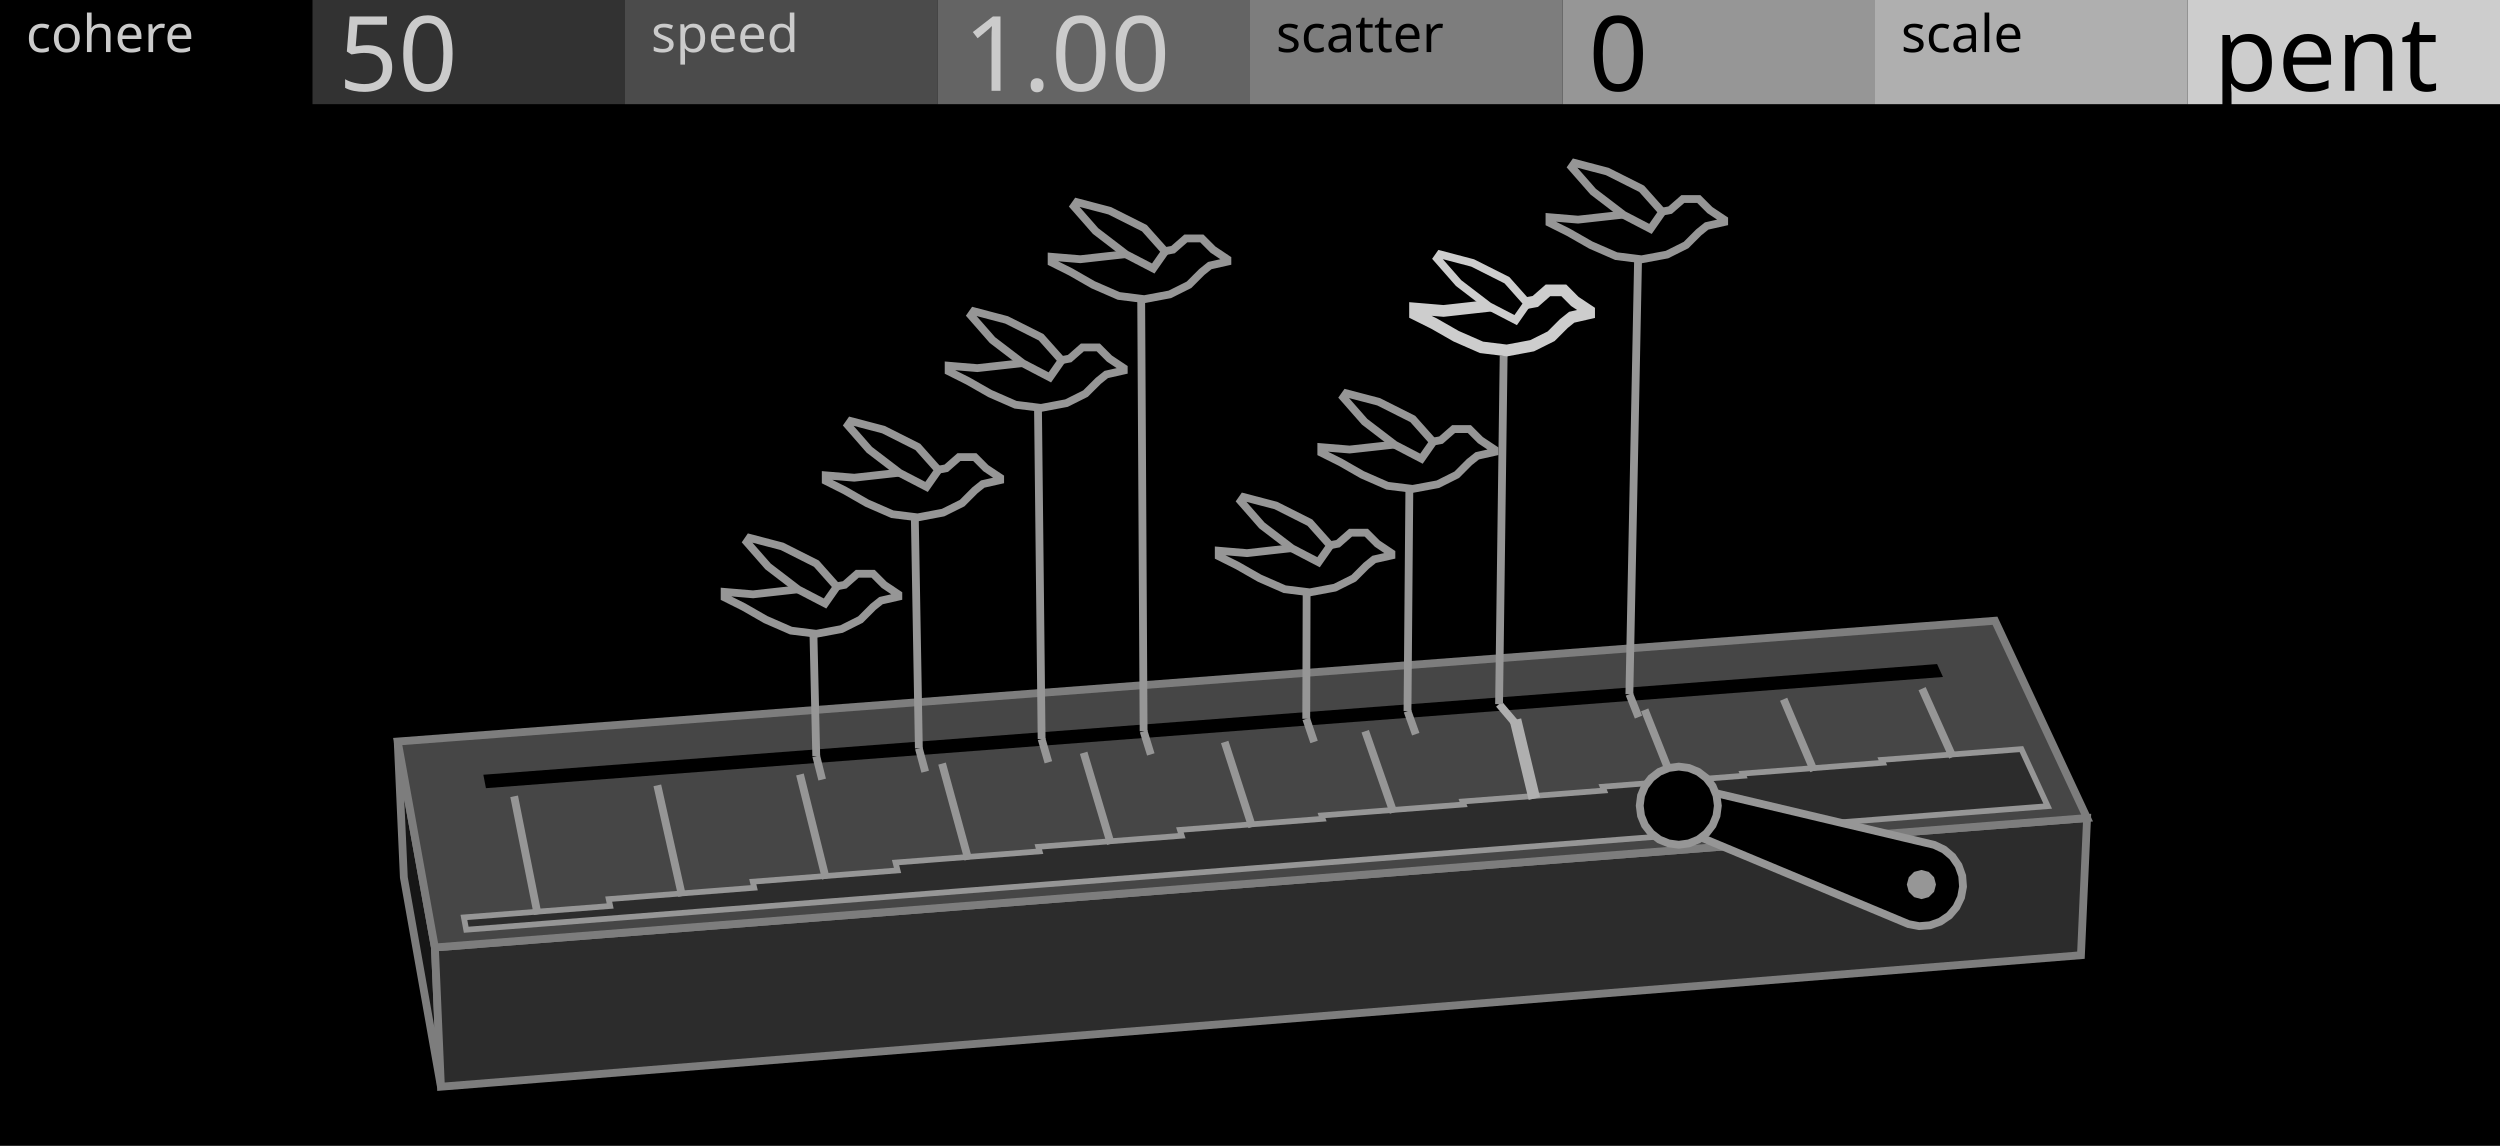
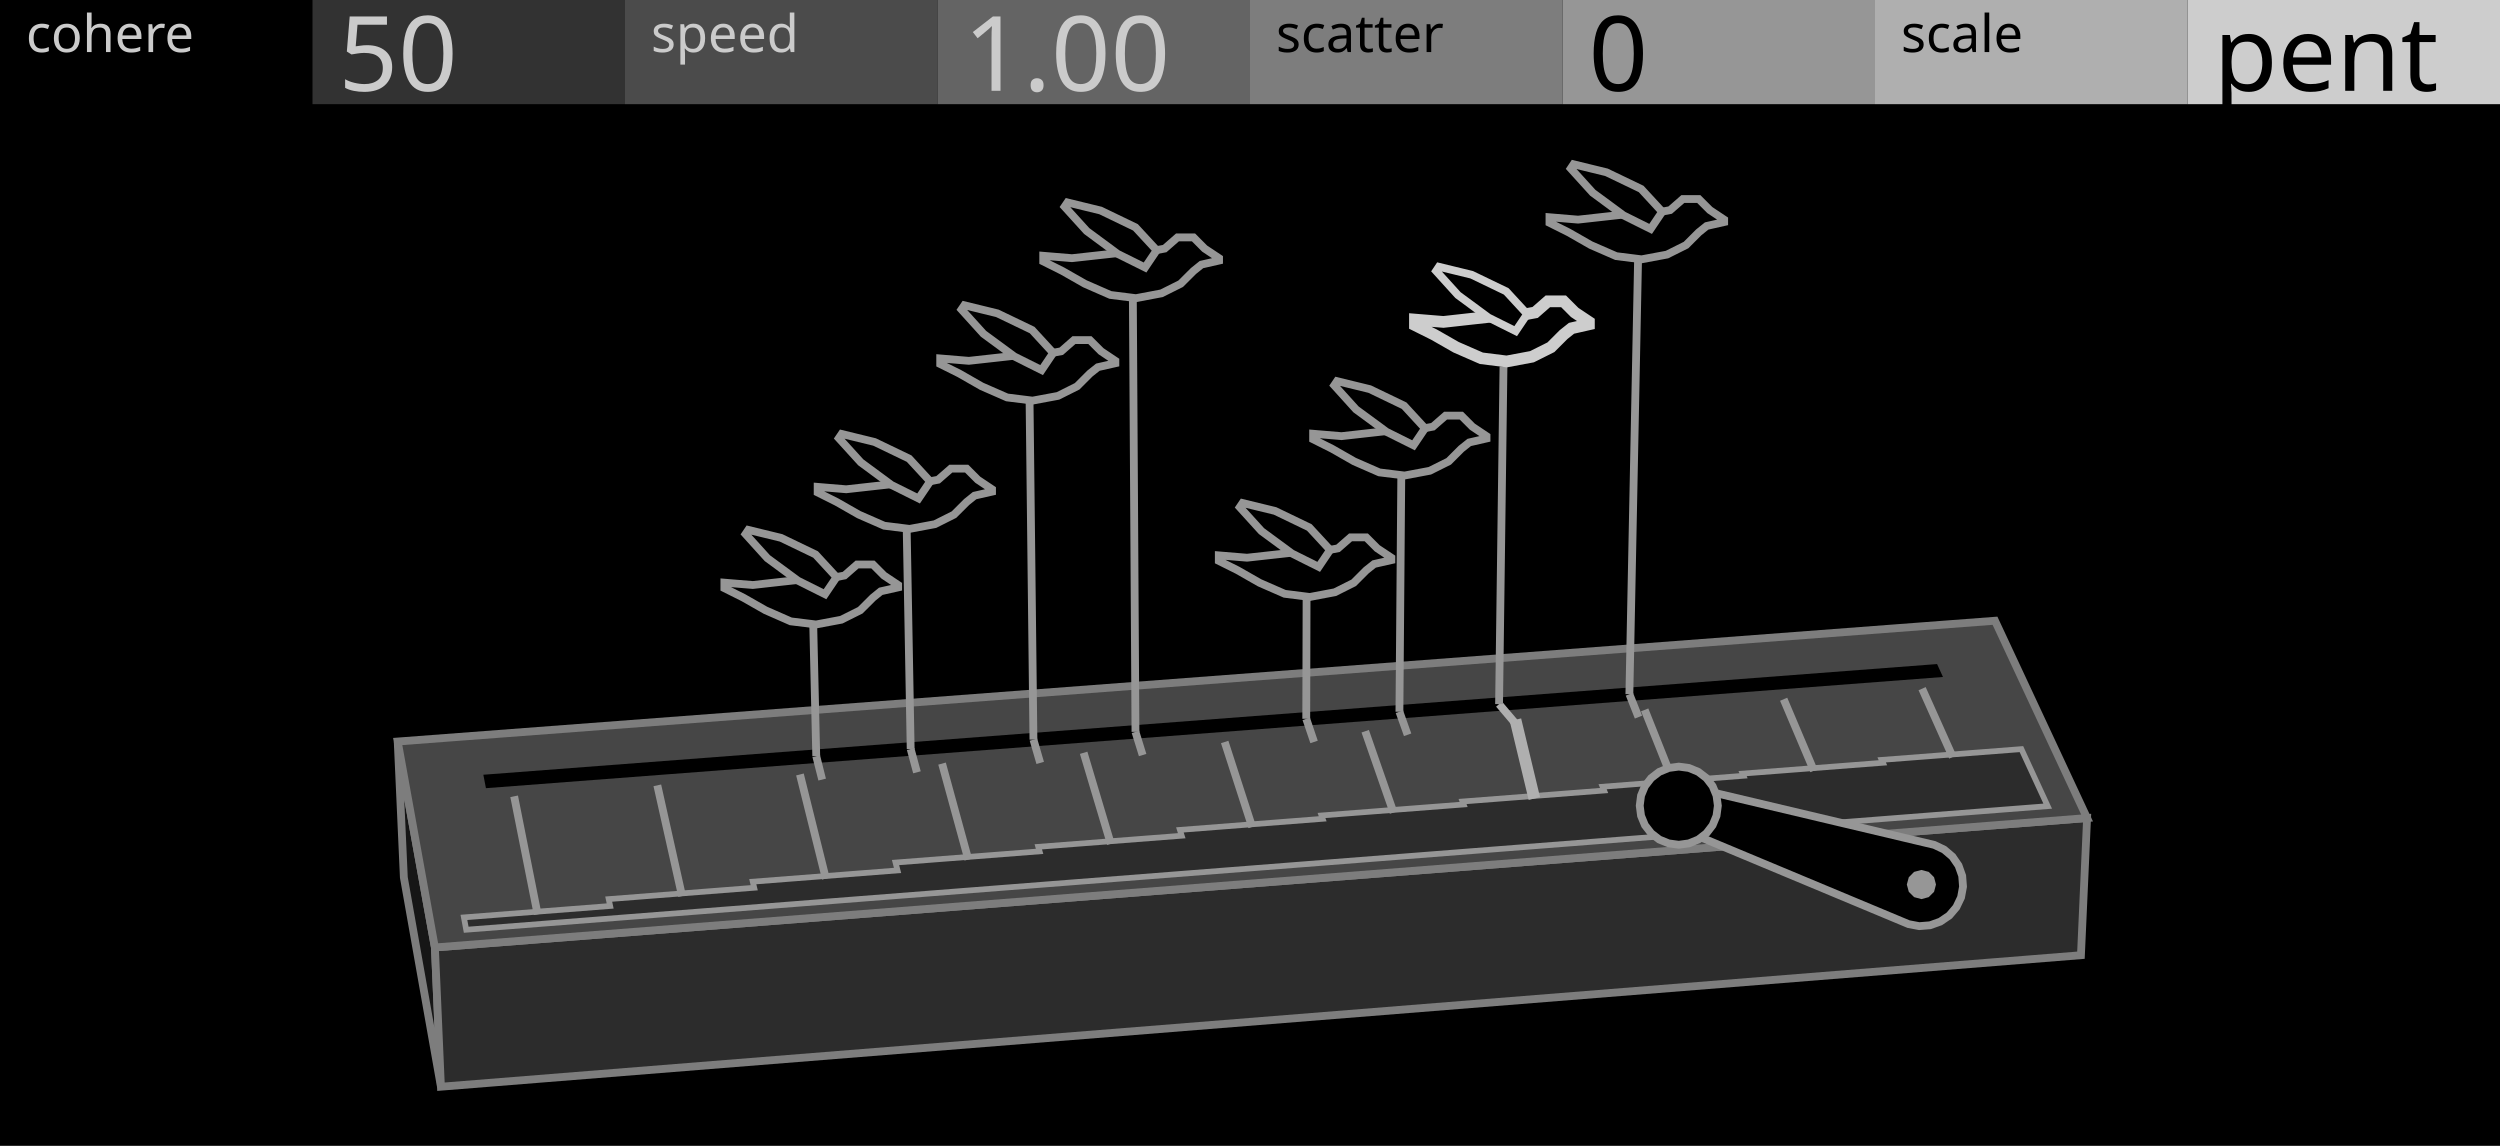
<svg xmlns="http://www.w3.org/2000/svg" width="480" height="220" viewBox="0 0 480 220">
  <g id="preview_canvas">
    <rect x="0" y="0" width="480" height="220" fill="#000000" stroke="none" />
  </g>
  <g id="preview_header">
    <rect x="0" y="0" width="60" height="20" fill="#000000" stroke="none" />
    <rect x="60" y="0" width="60" height="20" fill="#323232" stroke="none" />
    <rect x="120" y="0" width="60" height="20" fill="#4B4B4B" stroke="none" />
    <rect x="180" y="0" width="60" height="20" fill="#646464" stroke="none" />
    <rect x="240" y="0" width="60" height="20" fill="#7D7D7D" stroke="none" />
    <rect x="300" y="0" width="60" height="20" fill="#969696" stroke="none" />
    <rect x="360" y="0" width="60" height="20" fill="#AFAFAF" stroke="none" />
    <rect x="420" y="0" width="60" height="20" fill="#CDCDCD" stroke="none" />
    <text transform="matrix(1 0 0 1 5 10)" fill="#CBCBCB" stroke="none" font-family="UniversNextPro-Light" font-size="10px">cohere</text>
    <text transform="matrix(1 0 0 1 125 10)" fill="#CBCBCB" stroke="none" font-family="UniversNextPro-Light" font-size="10px">speed</text>
    <text transform="matrix(1 0 0 1 245 10)" fill="#000000" stroke="none" font-family="UniversNextPro-Light" font-size="10px">scatter</text>
    <text transform="matrix(1 0 0 1 365 10)" fill="#000000" stroke="none" font-family="UniversNextPro-Light" font-size="10px">scale</text>
    <text transform="matrix(1 0 0 1 65 17.44)" fill="#CBCBCB" stroke="none" font-family="UniversNextPro-Light" font-size="20px">50</text>
    <text transform="matrix(1 0 0 1 185 17.44)" fill="#CBCBCB" stroke="none" font-family="UniversNextPro-Light" font-size="20px">1.00</text>
    <text transform="matrix(1 0 0 1 305 17.44)" fill="#000000" stroke="none" font-family="UniversNextPro-Light" font-size="20px">0</text>
    <text transform="matrix(1 0 0 1 425 17.44)" fill="#000000" stroke="none" font-family="UniversNextPro-Light" font-size="20px">pent</text>
  </g>
  <path d="M 83.5 181.91 L 76.36 142.37 L 77.54 168.48 L 84.66 208.65 Z" fill="#161616" stroke="#7D7D7D" stroke-width="1.5" />
  <path d="M 83.5 181.91 L 400.72 157.06 L 399.54 183.4 L 84.66 208.65 Z" fill="#2C2C2C" stroke="#7D7D7D" stroke-width="1.5" />
  <path d="M 83.5 181.91 L 400.72 157.06 L 383.04 119.18 L 76.36 142.37 Z" fill="#464646" stroke="#7D7D7D" stroke-width="1.5" />
  <path d="M 93.3 151.33 L 373.05 129.98 L 371.92 127.5 L 92.8 148.75 Z" fill="#000000" stroke="none" stroke-width="0" />
  <path d="M 89.51 178.51 L 393.16 154.78 L 388.11 143.83 L 361.28 145.9 L 361.52 146.45 L 334.58 148.53 L 334.75 148.95 L 307.7 151.05 L 307.99 151.78 L 280.81 153.89 L 281.02 154.46 L 253.73 156.57 L 253.95 157.21 L 226.54 159.34 L 226.89 160.46 L 199.35 162.59 L 199.6 163.46 L 171.94 165.61 L 172.33 167.12 L 144.53 169.28 L 144.81 170.45 L 116.87 172.63 L 117.15 173.95 L 89.07 176.14 Z" fill="#2C2C2C" stroke="#969696" stroke-width="1.1" />
  <path d="M 103.96 175.4 L 99.45 152.74 L 97.98 153.04 L 102.49 175.69 Z" fill="#969696" stroke="none" stroke-width="0" />
  <path d="M 131.69 171.88 L 126.94 150.62 L 125.47 150.95 L 130.23 172.21 Z" fill="#969696" stroke="none" stroke-width="0" />
  <path d="M 159.3 168.52 L 154.32 148.51 L 152.86 148.88 L 157.84 168.88 Z" fill="#969696" stroke="none" stroke-width="0" />
  <path d="M 186.64 164.83 L 181.6 146.41 L 180.15 146.81 L 185.2 165.23 Z" fill="#969696" stroke="none" stroke-width="0" />
  <path d="M 214 161.8 L 208.78 144.32 L 207.34 144.75 L 212.56 162.23 Z" fill="#969696" stroke="none" stroke-width="0" />
  <path d="M 241.13 158.54 L 235.85 142.23 L 234.43 142.69 L 239.7 159 Z" fill="#969696" stroke="none" stroke-width="0" />
  <path d="M 268.27 155.76 L 262.83 140.15 L 261.41 140.64 L 266.85 156.25 Z" fill="#969696" stroke="none" stroke-width="0" />
  <path d="M 295.69 153.06 L 292.06 137.93 L 289.87 138.46 L 293.5 153.58 Z" fill="#AFAFAF" stroke="none" stroke-width="0" />
  <path d="M 322.13 150.21 L 316.48 136.02 L 315.08 136.57 L 320.74 150.76 Z" fill="#969696" stroke="none" stroke-width="0" />
  <path d="M 348.96 147.68 L 343.15 133.96 L 341.77 134.55 L 347.58 148.26 Z" fill="#969696" stroke="none" stroke-width="0" />
  <path d="M 375.61 145.03 L 369.73 131.92 L 368.36 132.53 L 374.24 145.65 Z" fill="#969696" stroke="none" stroke-width="0" />
  <path d="M 371.38 162.22 L 373.27 163.12 L 374.86 164.47 L 376.04 166.19 L 376.74 168.16 L 376.9 170.24 L 376.52 172.3 L 375.62 174.18 L 374.27 175.77 L 372.54 176.95 L 370.58 177.65 L 368.49 177.82 L 366.44 177.43 L 321.09 158.49 L 323.56 150.89 Z" fill="#000000" stroke="#969696" stroke-width="1.5" />
  <path d="M 371.71 169.83 L 371.34 171.23 L 370.31 172.25 L 368.91 172.63 L 367.51 172.25 L 366.49 171.23 L 366.11 169.83 L 366.49 168.43 L 367.51 167.4 L 368.91 167.03 L 370.31 167.4 L 371.34 168.43 Z" fill="#969696" stroke="none" stroke-width="0" />
  <path d="M 329.83 154.69 L 329.57 156.63 L 328.82 158.44 L 327.63 159.99 L 326.08 161.19 L 324.27 161.93 L 322.33 162.19 L 320.39 161.93 L 318.58 161.19 L 317.03 159.99 L 315.83 158.44 L 315.08 156.63 L 314.83 154.69 L 315.08 152.75 L 315.83 150.94 L 317.03 149.39 L 318.58 148.2 L 320.39 147.45 L 322.33 147.19 L 324.27 147.45 L 326.08 148.2 L 327.63 149.39 L 328.82 150.94 L 329.57 152.75 Z" fill="#000000" stroke="#969696" stroke-width="1.5" />
  <path d="M 155.99 145.37 L 157.13 149.86 L 158.58 149.5 L 157.45 145 Z" fill="#969696" stroke="none" stroke-width="0" />
-   <path d="M 157.47 145.17 L 156.86 118.64 L 155.36 118.67 L 155.97 145.2 Z" fill="#969696" stroke="none" stroke-width="0" />
-   <path d="M 175.7 143.88 L 176.91 148.36 L 178.36 147.97 L 177.14 143.49 Z" fill="#969696" stroke="none" stroke-width="0" />
-   <path d="M 177.17 143.67 L 176.34 96.28 L 174.84 96.3 L 175.67 143.7 Z" fill="#969696" stroke="none" stroke-width="0" />
-   <path d="M 199.27 142.1 L 200.57 146.57 L 202.01 146.15 L 200.71 141.68 Z" fill="#969696" stroke="none" stroke-width="0" />
-   <path d="M 200.74 141.88 L 200.01 75.26 L 198.51 75.27 L 199.24 141.9 Z" fill="#969696" stroke="none" stroke-width="0" />
-   <path d="M 218.86 140.62 L 220.24 145.07 L 221.67 144.63 L 220.29 140.17 Z" fill="#969696" stroke="none" stroke-width="0" />
-   <path d="M 220.32 140.39 L 219.84 54.37 L 218.34 54.37 L 218.82 140.4 Z" fill="#969696" stroke="none" stroke-width="0" />
+   <path d="M 157.47 145.17 L 156.82 116.85 L 155.32 116.89 L 155.97 145.2 Z" fill="#969696" stroke="none" stroke-width="0" />
+   <path d="M 174.12 144 L 175.33 148.48 L 176.78 148.09 L 175.57 143.61 Z" fill="#969696" stroke="none" stroke-width="0" />
+   <path d="M 175.6 143.79 L 174.78 98.49 L 173.28 98.52 L 174.1 143.82 Z" fill="#969696" stroke="none" stroke-width="0" />
+   <path d="M 197.7 142.22 L 199 146.69 L 200.44 146.27 L 199.14 141.8 Z" fill="#969696" stroke="none" stroke-width="0" />
+   <path d="M 199.17 142 L 198.39 73.86 L 196.89 73.87 L 197.67 142.02 Z" fill="#969696" stroke="none" stroke-width="0" />
+   <path d="M 217.29 140.74 L 218.67 145.19 L 220.1 144.75 L 218.72 140.29 Z" fill="#969696" stroke="none" stroke-width="0" />
+   <path d="M 218.76 140.51 L 218.24 54.17 L 216.74 54.18 L 217.26 140.52 Z" fill="#969696" stroke="none" stroke-width="0" />
  <path d="M 250.09 138.26 L 251.59 142.69 L 253.01 142.21 L 251.51 137.77 Z" fill="#969696" stroke="none" stroke-width="0" />
-   <path d="M 251.55 138.02 L 251.63 110.72 L 250.13 110.71 L 250.05 138.01 Z" fill="#969696" stroke="none" stroke-width="0" />
-   <path d="M 269.54 136.79 L 271.12 141.21 L 272.53 140.71 L 270.95 136.28 Z" fill="#969696" stroke="none" stroke-width="0" />
-   <path d="M 270.99 136.54 L 271.37 90.85 L 269.87 90.84 L 269.49 136.53 Z" fill="#969696" stroke="none" stroke-width="0" />
+   <path d="M 251.55 138.02 L 251.62 111.61 L 250.12 111.6 L 250.05 138.01 Z" fill="#969696" stroke="none" stroke-width="0" />
+   <path d="M 267.98 136.9 L 269.56 141.33 L 270.97 140.83 L 269.4 136.4 Z" fill="#969696" stroke="none" stroke-width="0" />
+   <path d="M 269.44 136.66 L 269.82 88.28 L 268.32 88.27 L 267.94 136.65 Z" fill="#969696" stroke="none" stroke-width="0" />
  <path d="M 287.25 135.68 L 290.86 139.94 L 292.01 138.97 L 288.39 134.71 Z" fill="#AFAFAF" stroke="none" stroke-width="0" />
-   <path d="M 288.57 135.2 L 289.45 68.26 L 287.95 68.24 L 287.07 135.18 Z" fill="#969696" stroke="none" stroke-width="0" />
+   <path d="M 288.57 135.2 L 289.42 70.37 L 287.92 70.36 L 287.07 135.18 Z" fill="#969696" stroke="none" stroke-width="0" />
  <path d="M 312.15 133.56 L 313.89 137.96 L 315.29 137.41 L 313.54 133.01 Z" fill="#969696" stroke="none" stroke-width="0" />
  <path d="M 313.59 133.3 L 315.32 46.76 L 313.82 46.73 L 312.09 133.27 Z" fill="#969696" stroke="none" stroke-width="0" />
-   <path d="M 172.48 114.11 L 172.48 114.56 L 169.15 115.32 L 167.63 116.53 L 165.21 118.96 L 161.57 120.78 L 156.72 121.69 L 151.87 121.08 L 147.01 118.96 L 142.77 116.53 L 139.13 114.71 L 139.13 113.65 L 144.59 114.11 L 150.05 113.5 L 155.5 112.89 L 159.75 112.74 L 162.18 112.29 L 164.6 110.16 L 167.63 110.16 L 169.76 112.29 Z" fill="#000000" stroke="#969696" stroke-width="1.5" />
-   <path d="M 158.41 115.87 L 153.26 113.19 L 147.47 108.76 L 143.36 104.07 L 143.91 103.27 L 150.17 104.91 L 156.74 108.22 L 160.67 112.64 Z" fill="#000000" stroke="#969696" stroke-width="1.5" />
-   <path d="M 192.03 91.72 L 192.03 92.18 L 188.68 92.94 L 187.16 94.16 L 184.73 96.6 L 181.07 98.42 L 176.2 99.34 L 171.33 98.73 L 166.45 96.6 L 162.19 94.16 L 158.54 92.33 L 158.54 91.27 L 164.02 91.72 L 169.5 91.11 L 174.98 90.5 L 179.24 90.35 L 181.68 89.9 L 184.12 87.76 L 187.16 87.76 L 189.29 89.9 Z" fill="#000000" stroke="#969696" stroke-width="1.5" />
-   <path d="M 177.9 93.49 L 172.72 90.8 L 166.91 86.36 L 162.78 81.64 L 163.34 80.84 L 169.62 82.49 L 176.22 85.81 L 180.17 90.25 Z" fill="#000000" stroke="#969696" stroke-width="1.5" />
-   <path d="M 215.76 70.68 L 215.76 71.14 L 212.4 71.9 L 210.87 73.13 L 208.42 75.57 L 204.76 77.4 L 199.87 78.32 L 194.98 77.71 L 190.09 75.57 L 185.81 73.13 L 182.14 71.29 L 182.14 70.22 L 187.64 70.68 L 193.14 70.07 L 198.64 69.46 L 202.92 69.31 L 205.37 68.85 L 207.81 66.71 L 210.87 66.71 L 213.01 68.85 Z" fill="#000000" stroke="#969696" stroke-width="1.5" />
-   <path d="M 201.57 72.46 L 196.38 69.75 L 190.55 65.3 L 186.4 60.56 L 186.96 59.76 L 193.26 61.42 L 199.89 64.75 L 203.85 69.2 Z" fill="#000000" stroke="#969696" stroke-width="1.5" />
-   <path d="M 235.66 49.77 L 235.66 50.23 L 232.28 50.99 L 230.75 52.22 L 228.29 54.68 L 224.61 56.52 L 219.7 57.44 L 214.79 56.82 L 209.88 54.68 L 205.59 52.22 L 201.91 50.38 L 201.91 49.31 L 207.43 49.77 L 212.95 49.15 L 218.48 48.54 L 222.77 48.39 L 225.22 47.93 L 227.68 45.78 L 230.75 45.78 L 232.9 47.93 Z" fill="#000000" stroke="#969696" stroke-width="1.5" />
-   <path d="M 221.42 51.55 L 216.2 48.84 L 210.35 44.36 L 206.18 39.61 L 206.75 38.81 L 213.07 40.47 L 219.72 43.81 L 223.71 48.28 Z" fill="#000000" stroke="#969696" stroke-width="1.5" />
-   <path d="M 267.15 106.2 L 267.15 106.65 L 263.83 107.4 L 262.33 108.61 L 259.92 111.02 L 256.3 112.83 L 251.48 113.73 L 246.66 113.13 L 241.84 111.02 L 237.62 108.61 L 234 106.8 L 234 105.74 L 239.43 106.2 L 244.85 105.59 L 250.27 104.99 L 254.49 104.84 L 256.9 104.39 L 259.31 102.28 L 262.33 102.28 L 264.44 104.39 Z" fill="#000000" stroke="#969696" stroke-width="1.5" />
-   <path d="M 253.16 107.95 L 248.04 105.28 L 242.29 100.89 L 238.2 96.22 L 238.75 95.43 L 244.97 97.06 L 251.5 100.35 L 255.41 104.74 Z" fill="#000000" stroke="#969696" stroke-width="1.5" />
-   <path d="M 286.95 86.31 L 286.95 86.77 L 283.63 87.52 L 282.11 88.73 L 279.7 91.15 L 276.07 92.97 L 271.23 93.87 L 266.39 93.27 L 261.55 91.15 L 257.32 88.73 L 253.69 86.92 L 253.69 85.86 L 259.13 86.31 L 264.57 85.71 L 270.02 85.1 L 274.25 84.95 L 276.67 84.5 L 279.09 82.38 L 282.11 82.38 L 284.23 84.5 Z" fill="#000000" stroke="#969696" stroke-width="1.5" />
-   <path d="M 272.92 88.07 L 267.78 85.39 L 262.01 80.98 L 257.9 76.3 L 258.46 75.51 L 264.69 77.14 L 271.25 80.44 L 275.17 84.85 Z" fill="#000000" stroke="#969696" stroke-width="1.5" />
-   <path d="M 305.11 59.7 L 305.11 60.15 L 301.77 60.91 L 300.25 62.13 L 297.82 64.56 L 294.17 66.38 L 289.31 67.29 L 284.45 66.69 L 279.59 64.56 L 275.34 62.13 L 271.69 60.31 L 271.69 59.24 L 277.16 59.7 L 282.63 59.09 L 288.09 58.48 L 292.35 58.33 L 294.78 57.88 L 297.21 55.75 L 300.25 55.75 L 302.37 57.88 Z" fill="#000000" stroke="#CDCDCD" stroke-width="2.25" />
-   <path d="M 291.01 61.46 L 285.84 58.78 L 280.05 54.35 L 275.92 49.64 L 276.48 48.84 L 282.75 50.49 L 289.33 53.8 L 293.27 58.23 Z" fill="#000000" stroke="#CDCDCD" stroke-width="1.5" />
+   <path d="M 172.45 112.32 L 172.45 112.78 L 169.11 113.53 L 167.6 114.75 L 165.17 117.17 L 161.53 118.99 L 156.68 119.9 L 151.82 119.3 L 146.97 117.17 L 142.72 114.75 L 139.08 112.93 L 139.08 111.87 L 144.54 112.32 L 150 111.71 L 155.46 111.11 L 159.71 110.96 L 162.14 110.5 L 164.56 108.38 L 167.6 108.38 L 169.72 110.5 Z" fill="#000000" stroke="#969696" stroke-width="1.5" />
+   <path d="M 158.4 114.09 L 153.2 111.49 L 147.33 107.17 L 143.14 102.54 L 143.68 101.74 L 149.96 103.27 L 156.59 106.46 L 160.61 110.82 Z" fill="#000000" stroke="#969696" stroke-width="1.5" />
+   <path d="M 190.47 93.94 L 190.47 94.4 L 187.12 95.16 L 185.6 96.38 L 183.16 98.81 L 179.51 100.64 L 174.64 101.55 L 169.77 100.94 L 164.9 98.81 L 160.64 96.38 L 156.99 94.55 L 156.99 93.48 L 162.47 93.94 L 167.94 93.33 L 173.42 92.72 L 177.69 92.57 L 180.12 92.11 L 182.56 89.98 L 185.6 89.98 L 187.73 92.11 Z" fill="#000000" stroke="#969696" stroke-width="1.5" />
+   <path d="M 176.37 95.71 L 171.15 93.11 L 165.27 88.77 L 161.05 84.13 L 161.6 83.32 L 167.91 84.86 L 174.56 88.06 L 178.59 92.43 Z" fill="#000000" stroke="#969696" stroke-width="1.5" />
+   <path d="M 214.15 69.28 L 214.15 69.74 L 210.79 70.5 L 209.26 71.72 L 206.81 74.17 L 203.14 76.01 L 198.25 76.92 L 193.36 76.31 L 188.47 74.17 L 184.19 71.72 L 180.52 69.89 L 180.52 68.82 L 186.02 69.28 L 191.52 68.67 L 197.03 68.05 L 201.31 67.9 L 203.76 67.44 L 206.2 65.3 L 209.26 65.3 L 211.4 67.44 Z" fill="#000000" stroke="#969696" stroke-width="1.5" />
+   <path d="M 199.99 71.06 L 194.75 68.44 L 188.83 64.09 L 184.6 59.42 L 185.15 58.61 L 191.49 60.16 L 198.17 63.37 L 202.21 67.76 Z" fill="#000000" stroke="#969696" stroke-width="1.5" />
+   <path d="M 234.06 49.57 L 234.06 50.03 L 230.68 50.8 L 229.15 52.03 L 226.69 54.48 L 223.01 56.32 L 218.1 57.25 L 213.19 56.63 L 208.28 54.48 L 203.98 52.03 L 200.3 50.19 L 200.3 49.11 L 205.82 49.57 L 211.35 48.96 L 216.87 48.35 L 221.17 48.19 L 223.62 47.73 L 226.08 45.58 L 229.15 45.58 L 231.29 47.73 Z" fill="#000000" stroke="#969696" stroke-width="1.5" />
+   <path d="M 219.85 51.36 L 214.58 48.74 L 208.65 44.36 L 204.4 39.68 L 204.95 38.87 L 211.31 40.42 L 218.01 43.65 L 222.08 48.05 Z" fill="#000000" stroke="#969696" stroke-width="1.5" />
+   <path d="M 267.14 107.08 L 267.14 107.54 L 263.83 108.29 L 262.32 109.49 L 259.91 111.9 L 256.3 113.71 L 251.48 114.62 L 246.66 114.01 L 241.84 111.9 L 237.62 109.49 L 234.01 107.69 L 234.01 106.63 L 239.43 107.08 L 244.85 106.48 L 250.27 105.88 L 254.49 105.73 L 256.9 105.28 L 259.31 103.17 L 262.32 103.17 L 264.43 105.28 Z" fill="#000000" stroke="#969696" stroke-width="1.5" />
+   <path d="M 253.19 108.84 L 248.03 106.26 L 242.2 101.97 L 238.03 97.38 L 238.57 96.58 L 244.81 98.1 L 251.39 101.27 L 255.38 105.59 Z" fill="#000000" stroke="#969696" stroke-width="1.5" />
+   <path d="M 285.41 83.74 L 285.41 84.19 L 282.09 84.95 L 280.57 86.16 L 278.15 88.58 L 274.52 90.39 L 269.68 91.3 L 264.83 90.7 L 259.99 88.58 L 255.75 86.16 L 252.12 84.34 L 252.12 83.28 L 257.57 83.74 L 263.02 83.13 L 268.47 82.52 L 272.7 82.37 L 275.12 81.92 L 277.55 79.8 L 280.57 79.8 L 282.69 81.92 Z" fill="#000000" stroke="#969696" stroke-width="1.5" />
+   <path d="M 271.4 85.5 L 266.21 82.91 L 260.35 78.6 L 256.17 73.98 L 256.71 73.18 L 262.98 74.71 L 269.59 77.89 L 273.6 82.24 Z" fill="#000000" stroke="#969696" stroke-width="1.5" />
+   <path d="M 305.07 61.81 L 305.07 62.27 L 301.73 63.03 L 300.21 64.24 L 297.78 66.67 L 294.14 68.49 L 289.28 69.4 L 284.42 68.79 L 279.57 66.67 L 275.32 64.24 L 271.67 62.42 L 271.67 61.36 L 277.14 61.81 L 282.6 61.2 L 288.07 60.6 L 292.32 60.44 L 294.75 59.99 L 297.18 57.86 L 300.21 57.86 L 302.34 59.99 Z" fill="#000000" stroke="#CDCDCD" stroke-width="2.25" />
+   <path d="M 291.01 63.58 L 285.8 60.98 L 279.93 56.66 L 275.73 52.03 L 276.27 51.22 L 282.56 52.75 L 289.2 55.95 L 293.22 60.31 Z" fill="#000000" stroke="#CDCDCD" stroke-width="1.5" />
  <path d="M 331.04 42.17 L 331.04 42.63 L 327.68 43.39 L 326.16 44.61 L 323.72 47.05 L 320.06 48.88 L 315.18 49.79 L 310.31 49.18 L 305.43 47.05 L 301.16 44.61 L 297.5 42.78 L 297.5 41.71 L 302.99 42.17 L 308.48 41.56 L 313.96 40.95 L 318.23 40.8 L 320.67 40.34 L 323.11 38.21 L 326.16 38.21 L 328.29 40.34 Z" fill="#000000" stroke="#969696" stroke-width="1.5" />
-   <path d="M 316.89 43.95 L 311.71 41.25 L 305.89 36.8 L 301.75 32.08 L 302.31 31.28 L 308.6 32.93 L 315.2 36.25 L 319.16 40.7 Z" fill="#000000" stroke="#969696" stroke-width="1.5" />
+   <path d="M 316.92 43.95 L 311.69 41.34 L 305.8 37 L 301.58 32.35 L 302.12 31.54 L 308.44 33.08 L 315.1 36.28 L 319.14 40.66 Z" fill="#000000" stroke="#969696" stroke-width="1.5" />
</svg>
